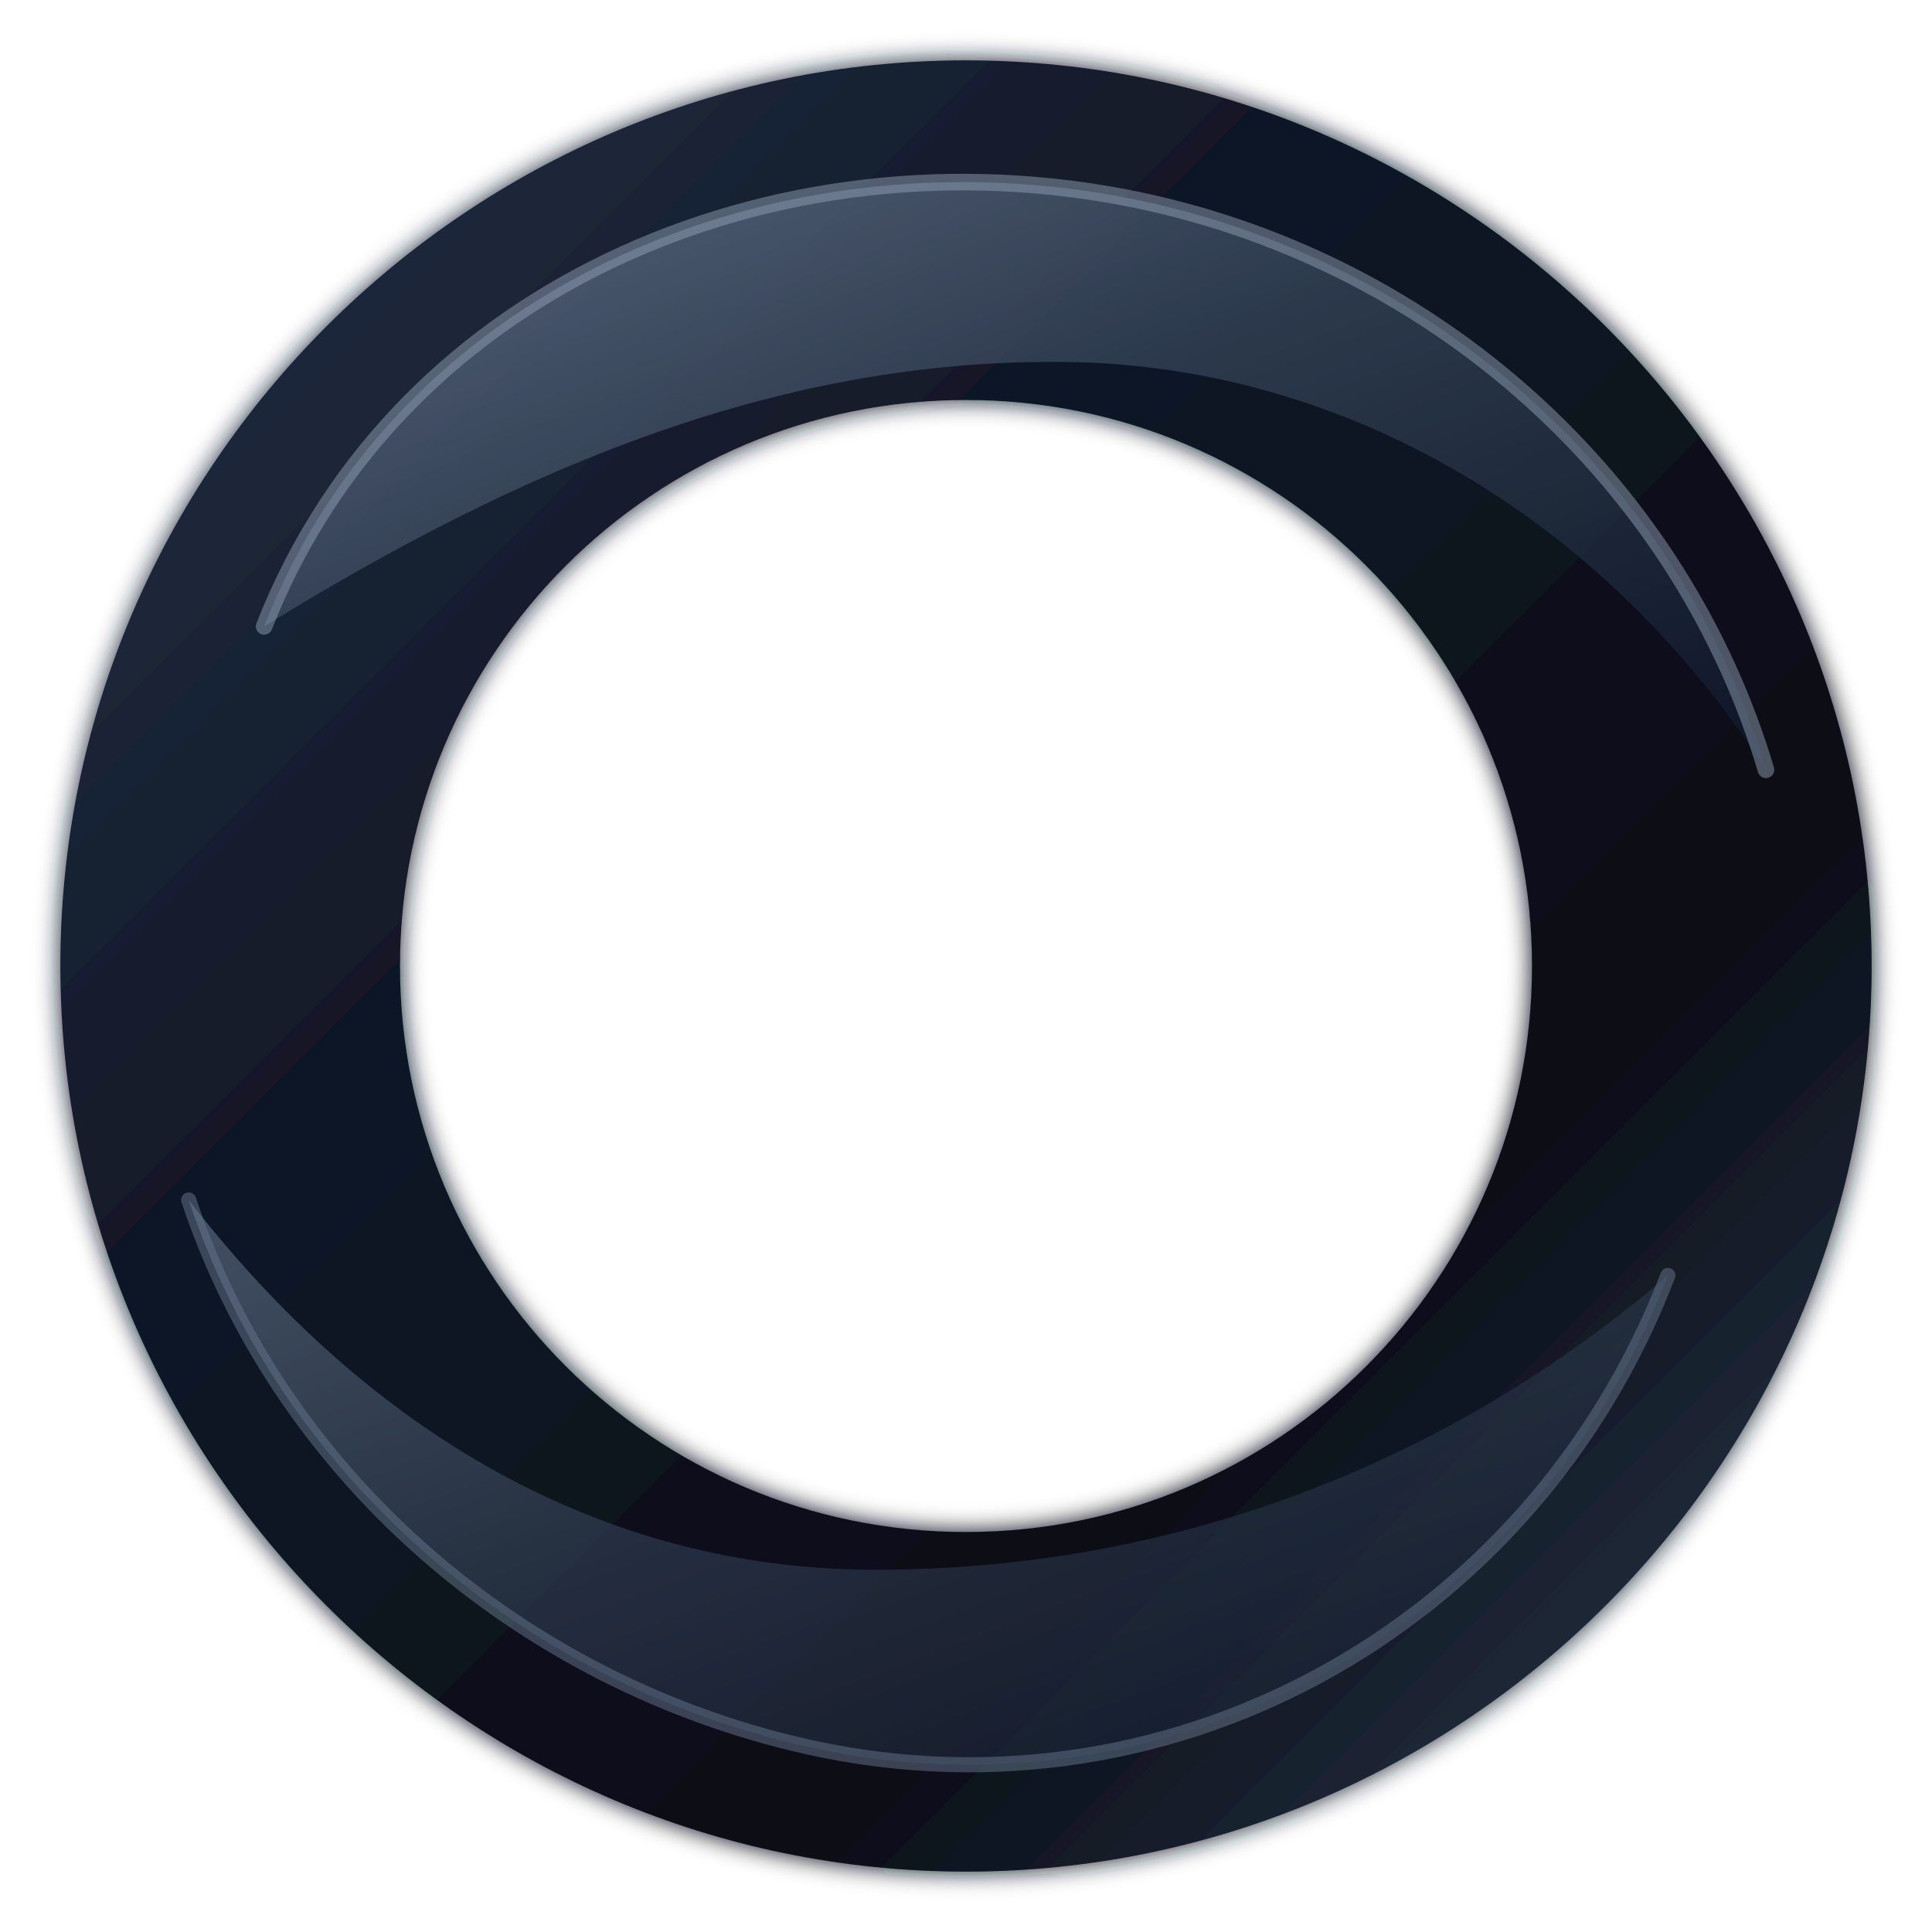
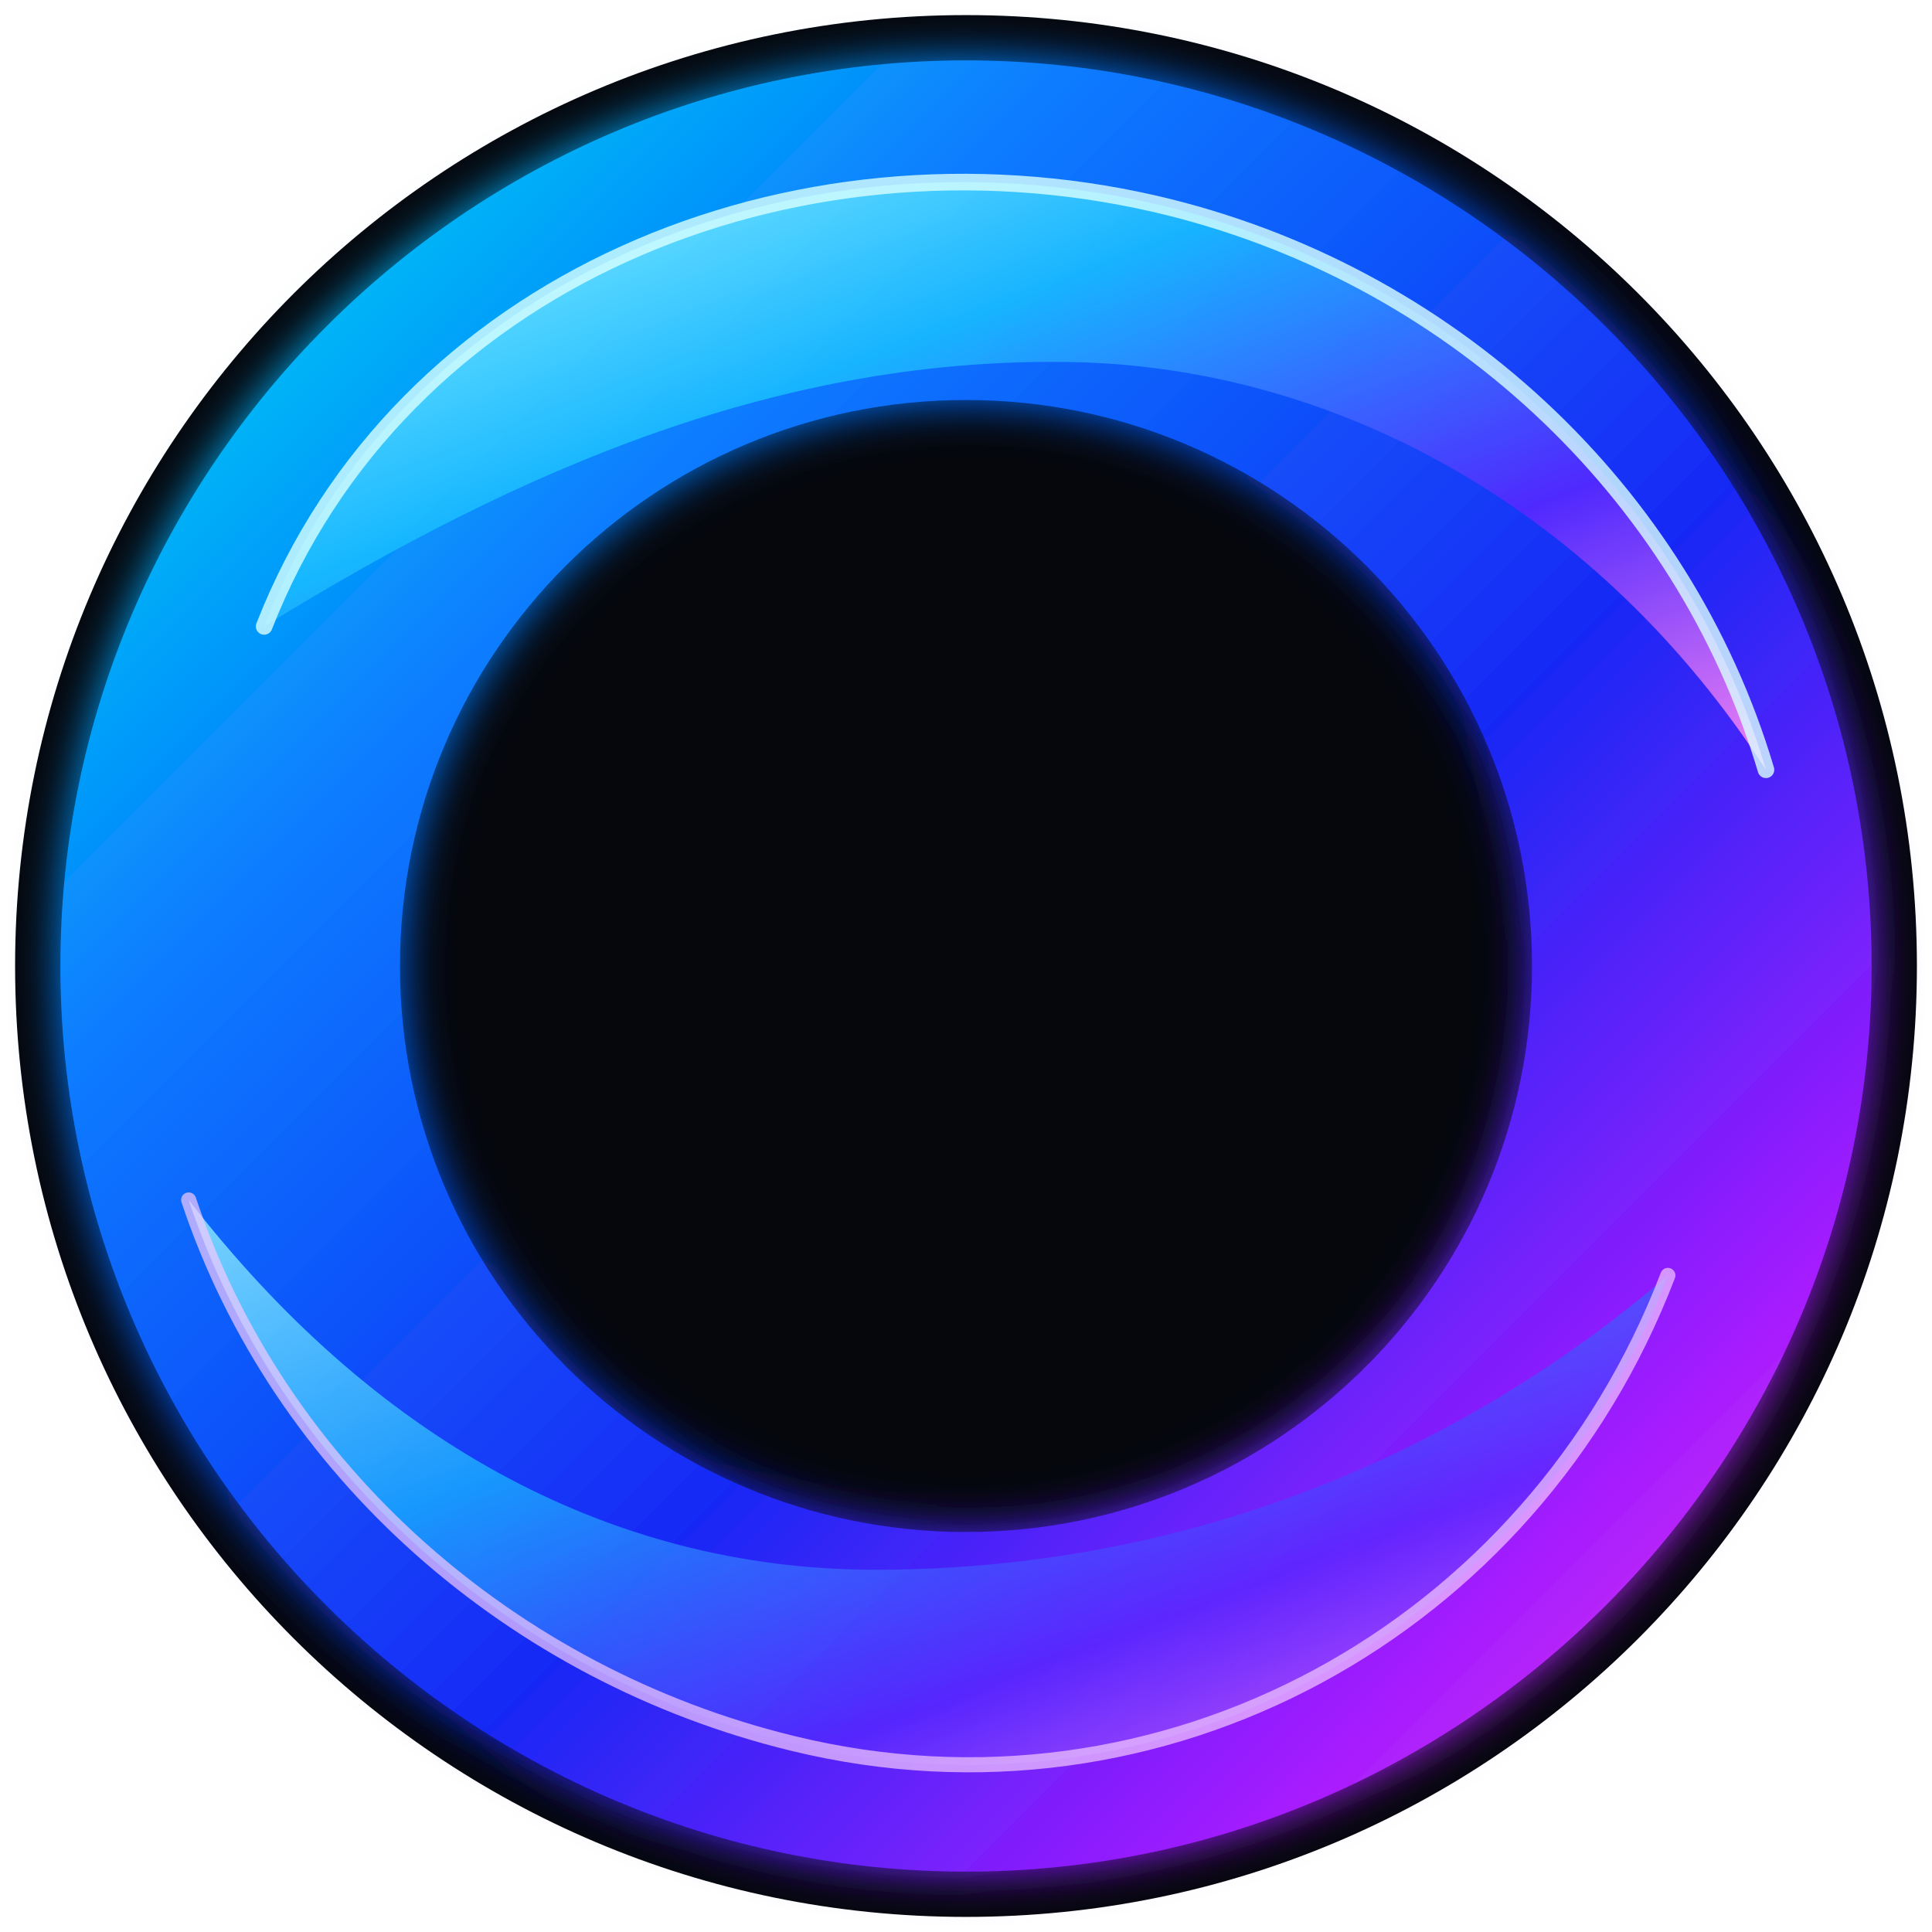
<svg xmlns="http://www.w3.org/2000/svg" viewBox="0 0 256 256">
  <defs>
    <linearGradient id="ring" x1="0" y1="0" x2="1" y2="1">
-       <stop stop-color="#263449" />
-       <stop offset=".35" stop-color="#111827" />
-       <stop offset=".7" stop-color="#080D17" />
-       <stop offset="1" stop-color="#334155" />
+       <stop stop-color="#00f0ed" />
+       <stop offset=".28" stop-color="#087cff" />
+       <stop offset=".58" stop-color="#1928f5" />
+       <stop offset=".82" stop-color="#a51cff" />
+       <stop offset="1" stop-color="#ff4be1" />
    </linearGradient>
    <linearGradient id="shine" x1="0" y1="0" x2="1" y2="1">
-       <stop stop-color="#64748b" />
-       <stop offset=".45" stop-color="#334155" />
-       <stop offset="1" stop-color="#0f172a" />
+       <stop stop-color="#a8ffff" />
+       <stop offset=".35" stop-color="#18baff" />
+       <stop offset=".7" stop-color="#5428ff" />
+       <stop offset="1" stop-color="#ff8af4" />
    </linearGradient>
-     <filter id="soft" x="-30%" y="-30%" width="160%" height="160%">
-       <feGaussianBlur stdDeviation="1.6" result="b" />
+     <filter id="glow" x="-30%" y="-30%" width="160%" height="160%">
+       <feGaussianBlur stdDeviation="3" result="b" />
      <feMerge>
        <feMergeNode in="b" />
        <feMergeNode in="SourceGraphic" />
      </feMerge>
    </filter>
  </defs>
-   <path d="M128 8C194 8 248 62 248 128S194 248 128 248 8 194 8 128 62 8 128 8Zm0 45a75 75 0 1 0 0 150 75 75 0 0 0 0-150Z" fill="url(#ring)" fill-rule="evenodd" filter="url(#soft)" />
-   <path d="M35 83C53 37 105 16 153 27c39 9 70 38 81 75-22-34-56-53-91-54-39-1-74 14-108 35Z" fill="url(#shine)" opacity=".82" />
-   <path d="M221 169c-18 47-67 74-116 62-37-9-68-36-80-72 24 31 55 49 91 49 41 0 77-15 105-39Z" fill="url(#shine)" opacity=".62" />
-   <path d="M35 83C53 37 105 16 153 27c39 9 70 38 81 75" fill="none" stroke="#94a3b8" stroke-opacity=".48" stroke-width="2.2" stroke-linecap="round" />
-   <path d="M221 169c-18 47-67 74-116 62-37-9-68-36-80-72" fill="none" stroke="#64748b" stroke-opacity=".52" stroke-width="2" stroke-linecap="round" />
+   <circle cx="128" cy="128" r="126" fill="#05070d" />
+   <path d="M128 8C194 8 248 62 248 128S194 248 128 248 8 194 8 128 62 8 128 8Zm0 45a75 75 0 1 0 0 150 75 75 0 0 0 0-150Z" fill="url(#ring)" fill-rule="evenodd" filter="url(#glow)" />
+   <path d="M35 83C53 37 105 16 153 27c39 9 70 38 81 75-22-34-56-53-91-54-39-1-74 14-108 35Z" fill="url(#shine)" opacity=".92" />
+   <path d="M221 169c-18 47-67 74-116 62-37-9-68-36-80-72 24 31 55 49 91 49 41 0 77-15 105-39Z" fill="url(#shine)" opacity=".72" />
+   <path d="M35 83C53 37 105 16 153 27c39 9 70 38 81 75" fill="none" stroke="#d8ffff" stroke-opacity=".8" stroke-width="2.2" stroke-linecap="round" />
+   <path d="M221 169c-18 47-67 74-116 62-37-9-68-36-80-72" fill="none" stroke="#f4caff" stroke-opacity=".7" stroke-width="2" stroke-linecap="round" />
</svg>
